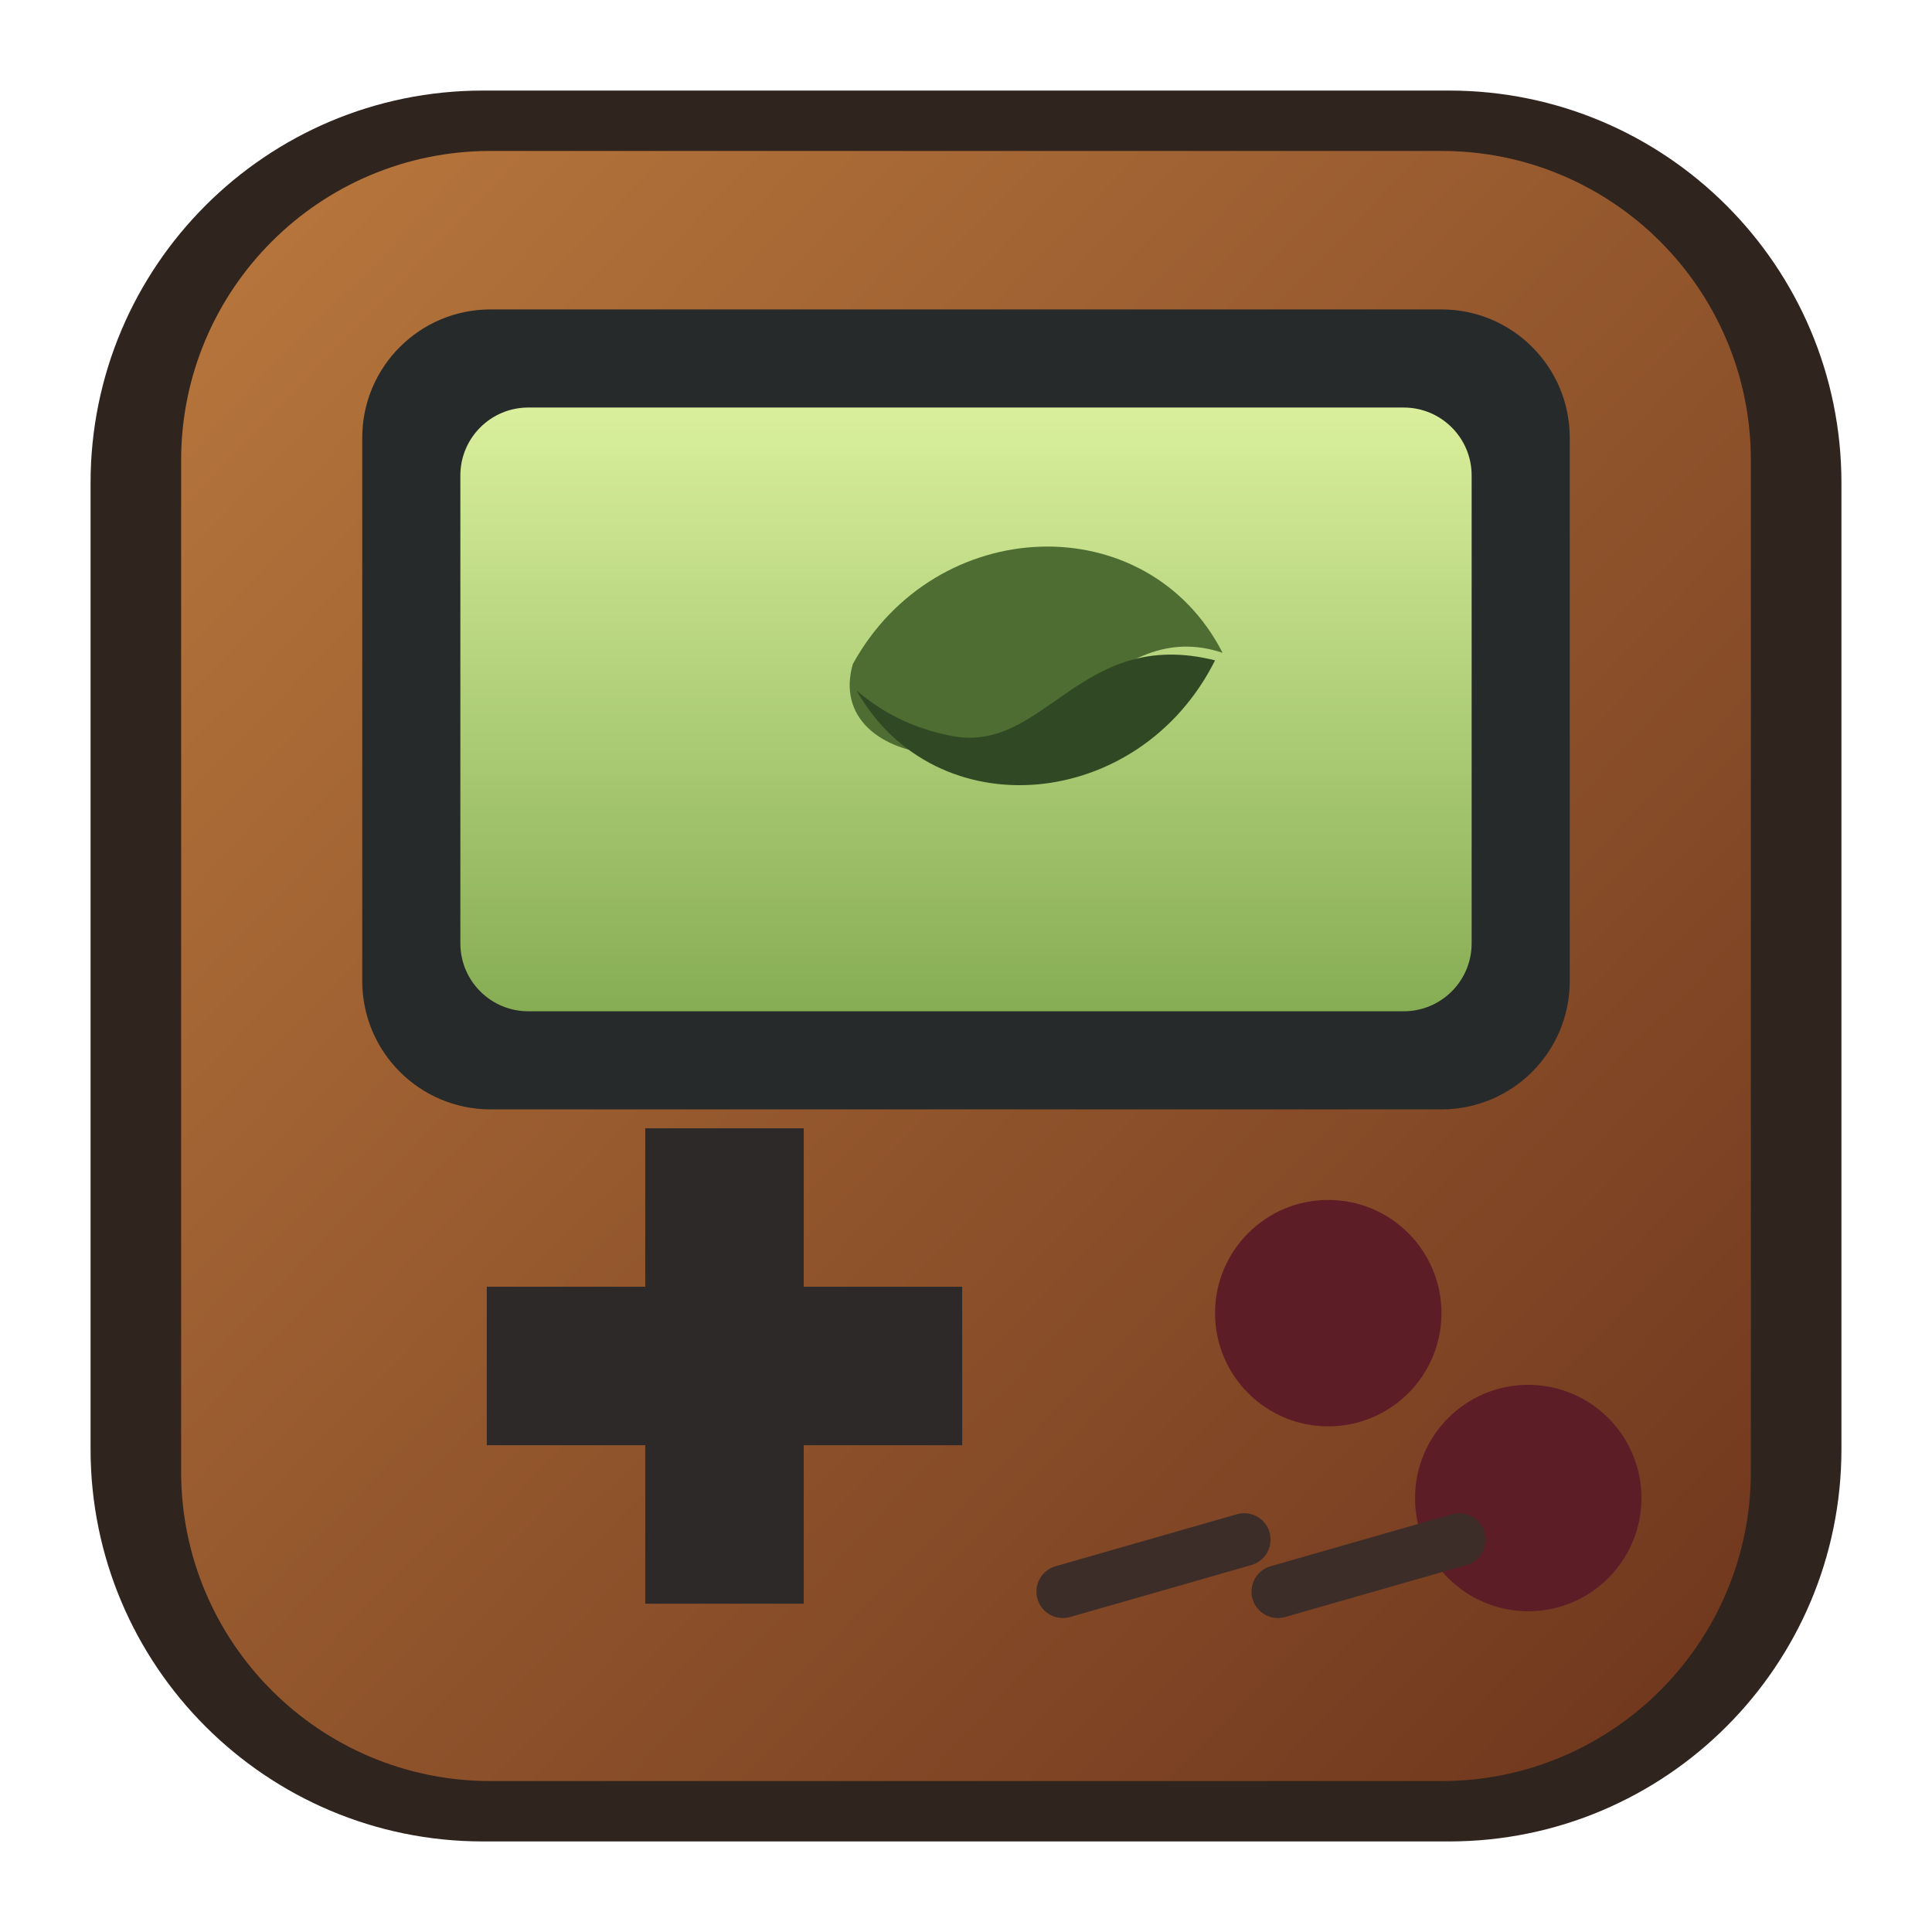
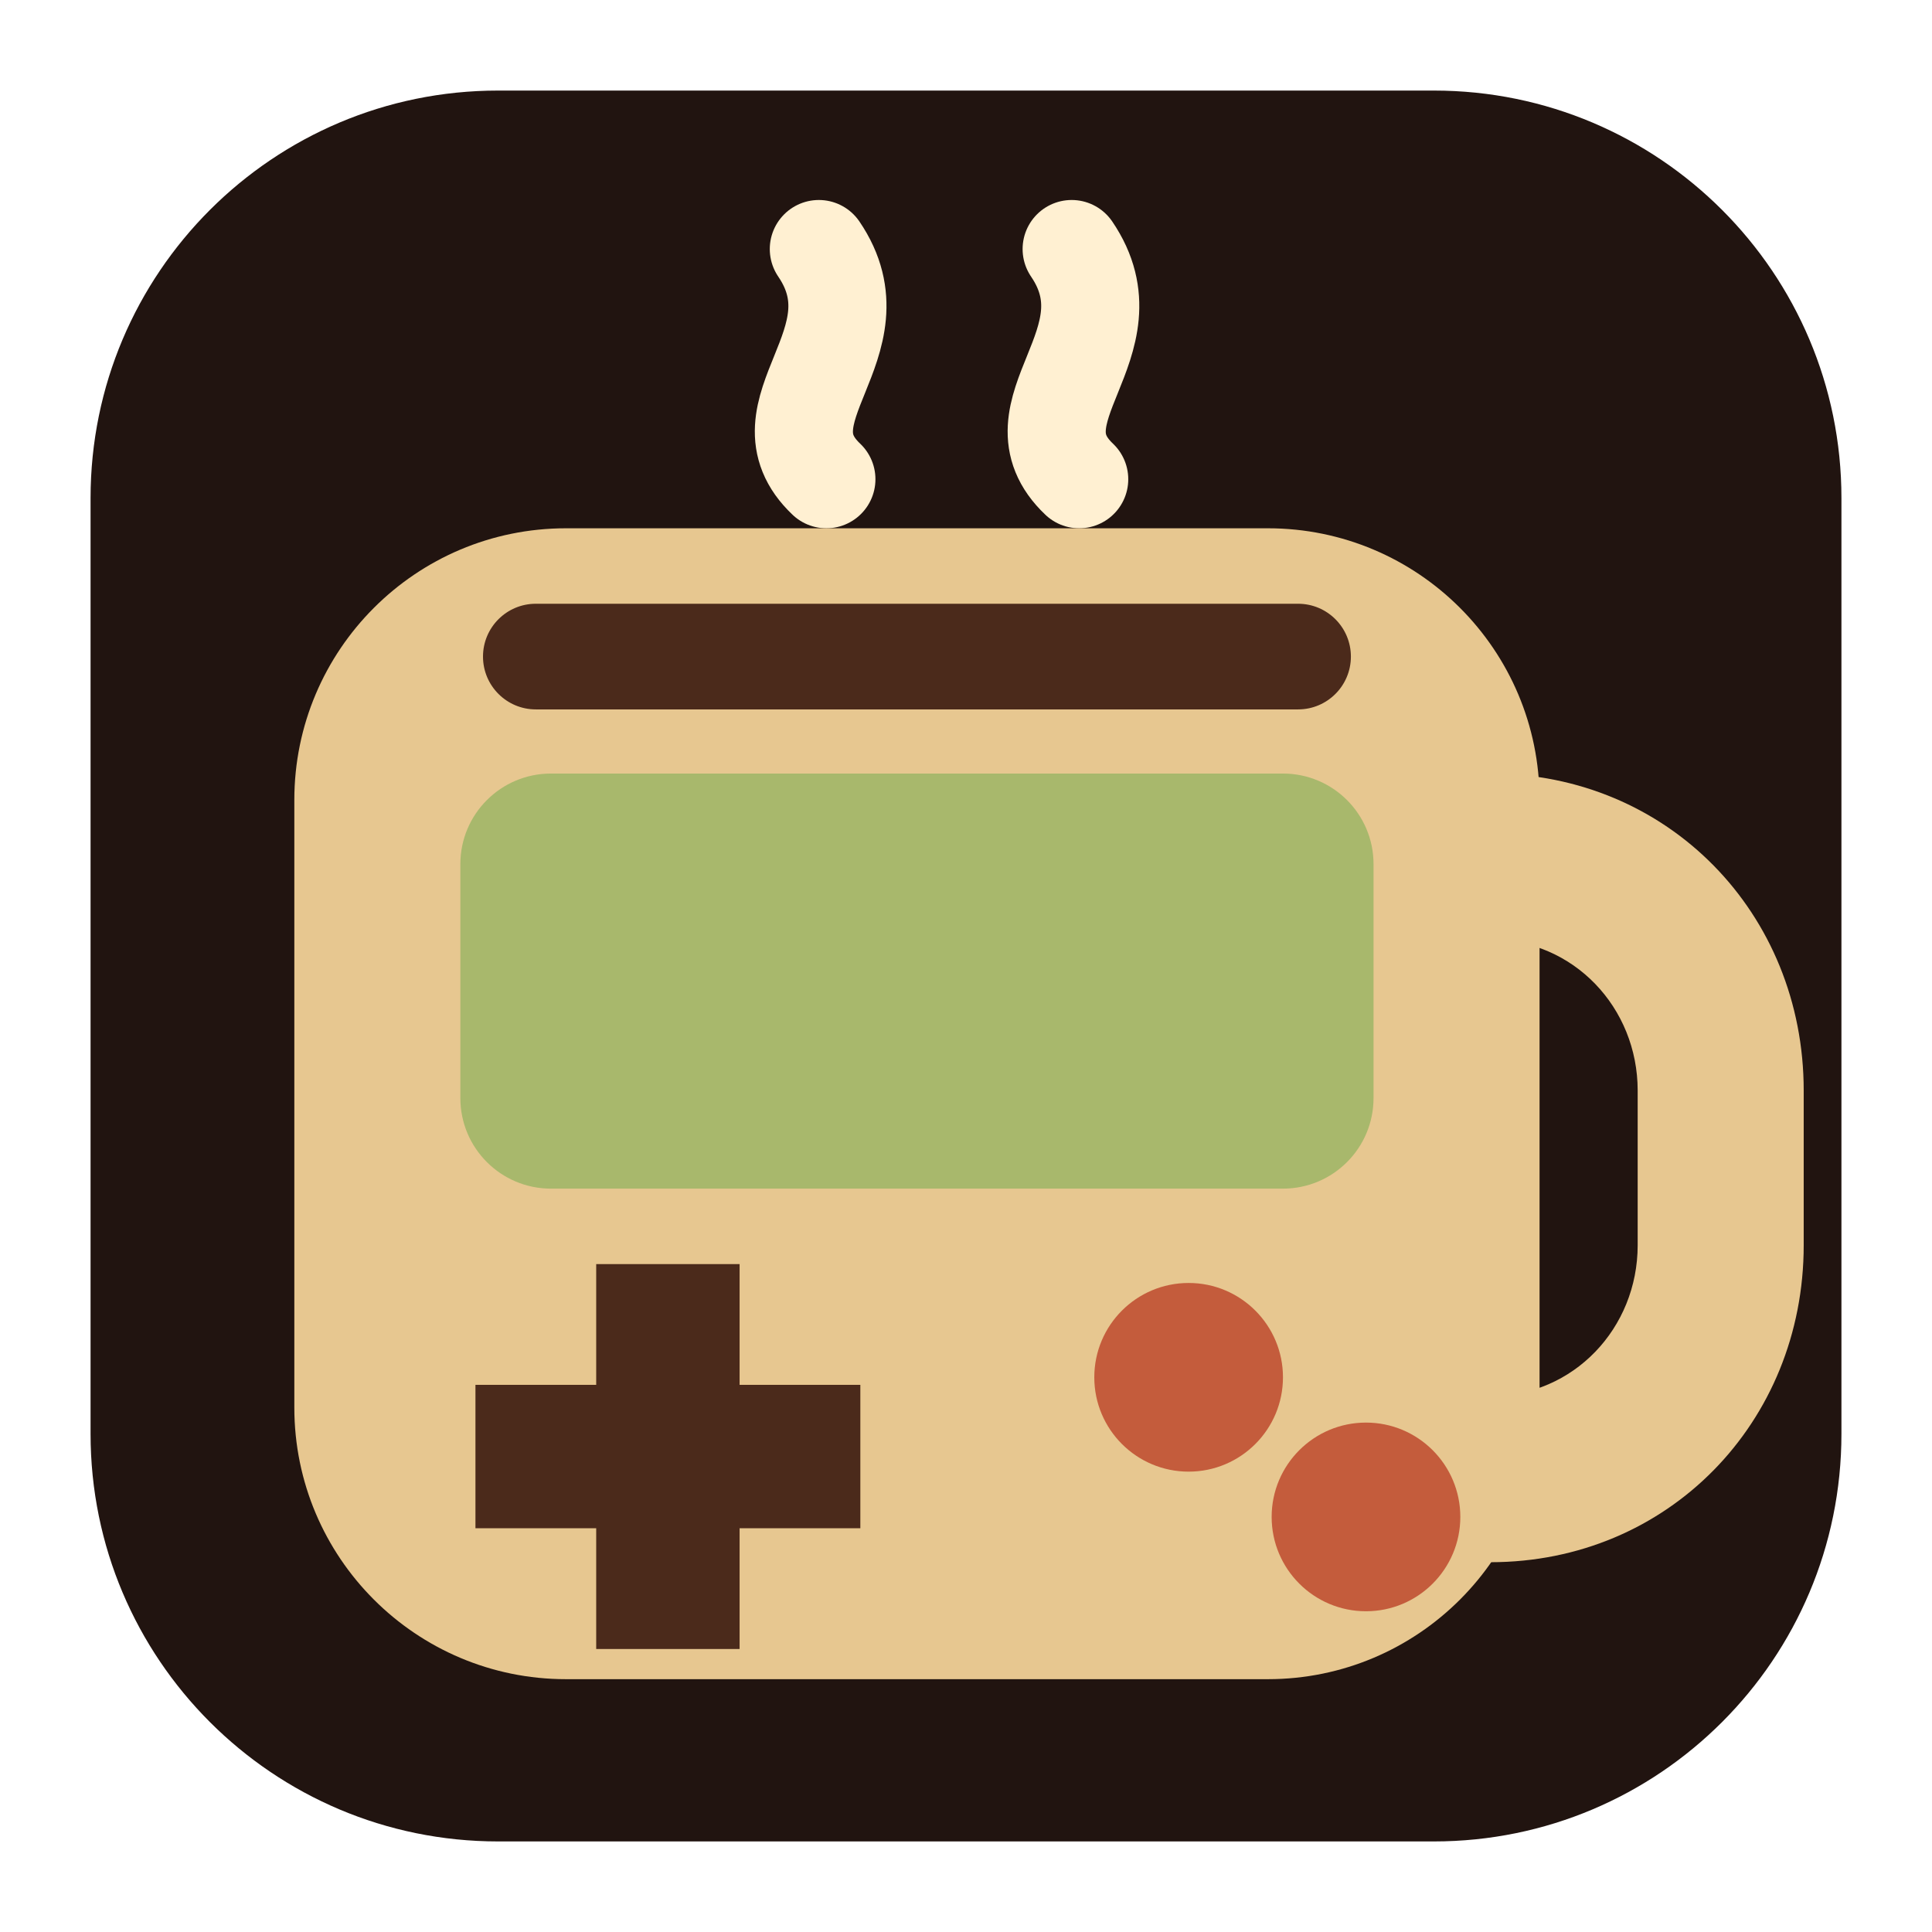
<svg xmlns="http://www.w3.org/2000/svg" viewBox="0 0 512 512" role="img" aria-labelledby="title description">
-   <defs>
-     <linearGradient id="case" x1="0" y1="0" x2="1" y2="1">
-       <stop offset="0" stop-color="#b9783d" />
-       <stop offset="1" stop-color="#6d351d" />
-     </linearGradient>
-     <linearGradient id="screen" x1="0" y1="0" x2="0" y2="1">
-       <stop offset="0" stop-color="#d9ef9c" />
-       <stop offset="1" stop-color="#86ad54" />
-     </linearGradient>
-   </defs>
-   <rect x="24" y="24" width="464" height="464" rx="104" fill="#30241f" />
-   <rect x="48" y="40" width="416" height="432" rx="82" fill="url(#case)" />
-   <rect x="96" y="82" width="320" height="212" rx="34" fill="#272a2b" />
-   <rect x="122" y="108" width="268" height="160" rx="18" fill="url(#screen)" />
-   <path d="M226 176c22-40 78-42 98-3-30-10-43 29-75 27-16-1-27-10-23-24z" fill="#4d6d32" />
-   <path d="M252 195c25 5 34-29 70-20-20 40-74 45-95 8 7 6 15 10 25 12z" fill="#304924" />
-   <path d="M129 341h42v-42h42v42h42v42h-42v42h-42v-42h-42z" fill="#2d2928" />
-   <circle cx="352" cy="348" r="30" fill="#5c1d27" />
-   <circle cx="405" cy="397" r="30" fill="#5c1d27" />
-   <rect x="273" y="417" width="64" height="14" rx="7" transform="rotate(-16 273 417)" fill="#3d2d29" />
-   <rect x="330" y="417" width="64" height="14" rx="7" transform="rotate(-16 330 417)" fill="#3d2d29" />
+   <rect x="24" y="24" width="464" height="464" rx="108" fill="#211410" />
+   <path fill="#e7c790" fill-rule="evenodd" d="M360 205h35c47 0 83 37 83 84v41c0 47-36 84-83 84h-35V205zm35 44h-13v121h13c22 0 39-18 39-40v-41c0-22-17-40-39-40z" />
+   <path d="M219 127c-19-18 15-36-2-61" fill="none" stroke="#fff0d2" stroke-width="26" stroke-linecap="round" stroke-linejoin="round" />
+   <path d="M286 127c-19-18 15-36-2-61" fill="none" stroke="#fff0d2" stroke-width="26" stroke-linecap="round" stroke-linejoin="round" />
+   <rect x="78" y="140" width="330" height="305" rx="72" fill="#e7c790" />
+   <rect x="128" y="160" width="230" height="28" rx="14" fill="#4b2a1b" />
+   <rect x="122" y="205" width="242" height="110" rx="24" fill="#a8b86c" />
+   <path d="M158 335h38v32h32v38h-32v32h-38v-32h-32v-38h32z" fill="#4b2a1b" />
+   <circle cx="315" cy="365" r="25" fill="#c45c3c" />
+   <circle cx="362" cy="402" r="25" fill="#c45c3c" />
</svg>
